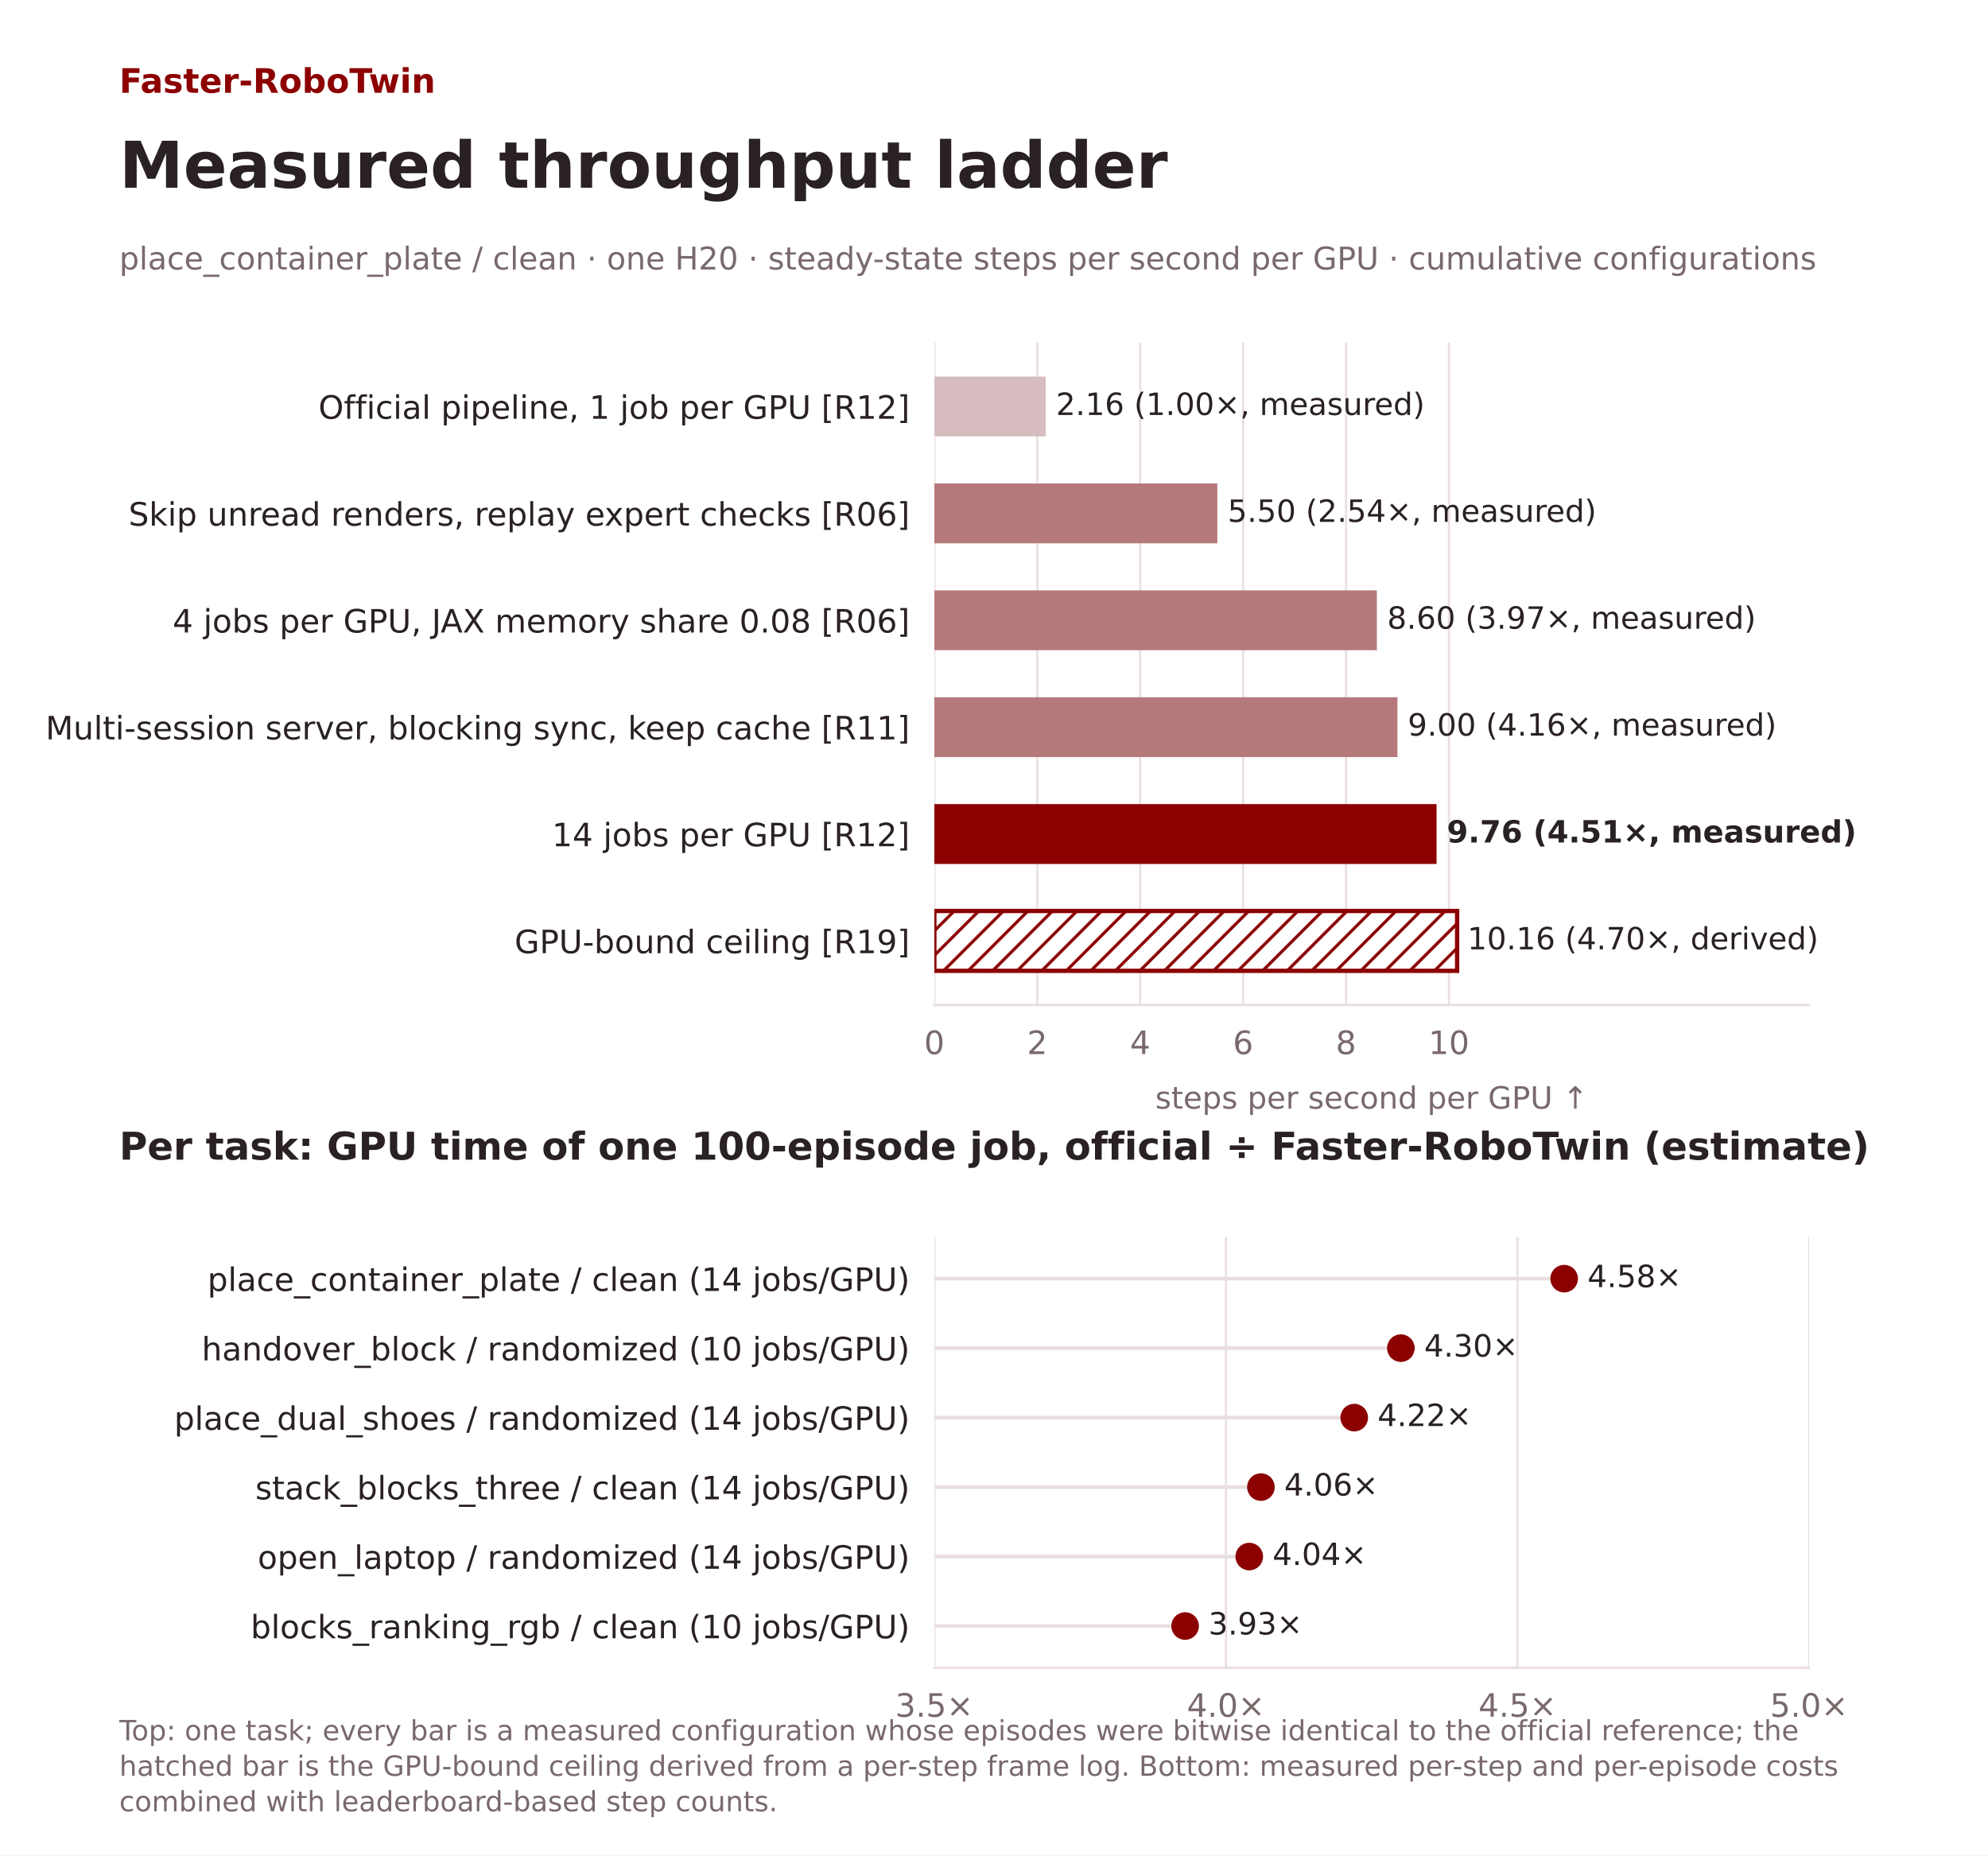
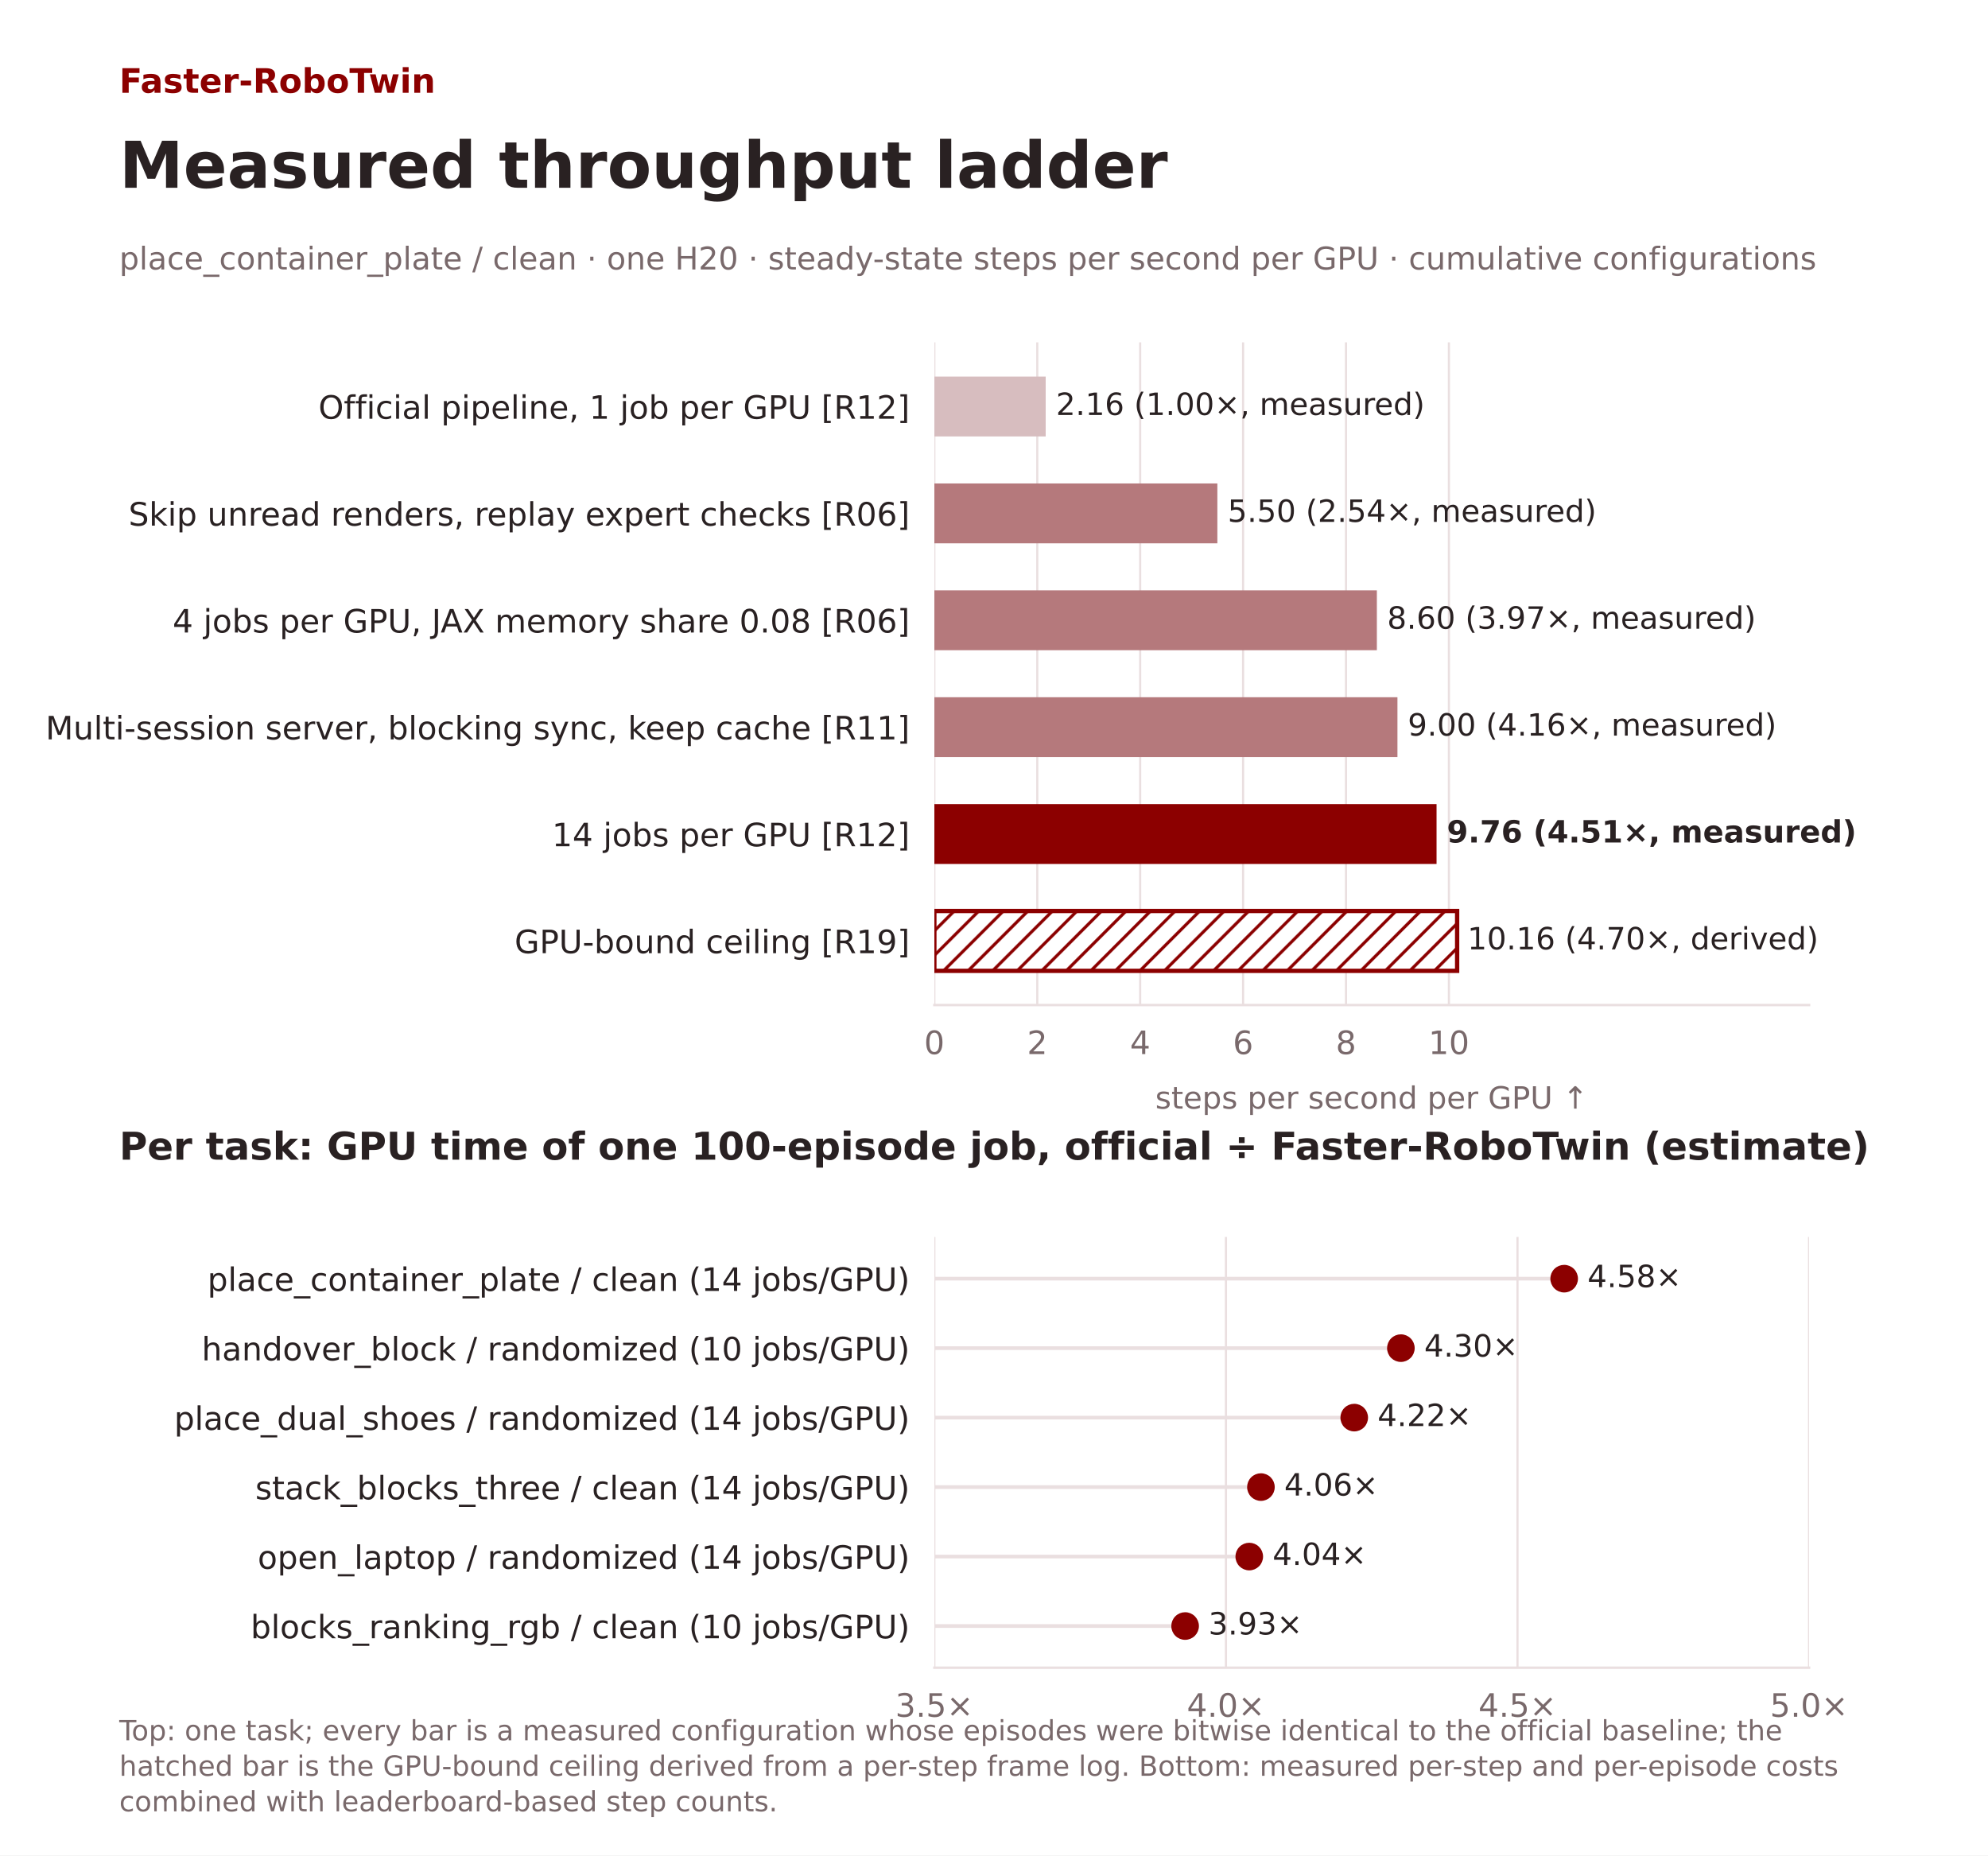
<svg xmlns="http://www.w3.org/2000/svg" xmlns:xlink="http://www.w3.org/1999/xlink" width="648pt" height="604.8pt" viewBox="0 0 648 604.8" version="1.1">
  <defs>
    <style type="text/css">*{stroke-linejoin: round; stroke-linecap: butt}</style>
  </defs>
  <g id="figure_1">
    <g id="patch_1">
      <path d="M 0 604.8 L 648 604.8 L 648 0 L 0 0 z " style="fill: #ffffff" />
    </g>
    <g id="axes_1">
      <g id="patch_2">
        <path d="M 304.56 327.6 L 589.68 327.6 L 589.68 111.6 L 304.56 111.6 z " style="fill: #ffffff" />
      </g>
      <g id="matplotlib.axis_1">
        <g id="xtick_1">
          <g id="line2d_1">
            <path d="M 304.56 327.6 L 304.56 111.6 " clip-path="url(#p3adaa22ee0)" style="fill: none; stroke: #eadfe0; stroke-width: 0.7; stroke-linecap: square" />
          </g>
          <g id="line2d_2" />
          <g id="text_1">
            <text style="font-size: 10.5px; font-family: 'DejaVu Sans'; text-anchor: middle; fill: #79696b" x="304.56" y="343.578" transform="rotate(-0 304.56 343.5784)">0</text>
          </g>
        </g>
        <g id="xtick_2">
          <g id="line2d_3">
            <path d="M 338.104 327.6 L 338.104 111.6 " clip-path="url(#p3adaa22ee0)" style="fill: none; stroke: #eadfe0; stroke-width: 0.7; stroke-linecap: square" />
          </g>
          <g id="line2d_4" />
          <g id="text_2">
            <text style="font-size: 10.5px; font-family: 'DejaVu Sans'; text-anchor: middle; fill: #79696b" x="338.104" y="343.578" transform="rotate(-0 338.1035 343.5784)">2</text>
          </g>
        </g>
        <g id="xtick_3">
          <g id="line2d_5">
            <path d="M 371.647 327.6 L 371.647 111.6 " clip-path="url(#p3adaa22ee0)" style="fill: none; stroke: #eadfe0; stroke-width: 0.7; stroke-linecap: square" />
          </g>
          <g id="line2d_6" />
          <g id="text_3">
            <text style="font-size: 10.5px; font-family: 'DejaVu Sans'; text-anchor: middle; fill: #79696b" x="371.647" y="343.578" transform="rotate(-0 371.6471 343.5784)">4</text>
          </g>
        </g>
        <g id="xtick_4">
          <g id="line2d_7">
            <path d="M 405.191 327.6 L 405.191 111.6 " clip-path="url(#p3adaa22ee0)" style="fill: none; stroke: #eadfe0; stroke-width: 0.7; stroke-linecap: square" />
          </g>
          <g id="line2d_8" />
          <g id="text_4">
            <text style="font-size: 10.5px; font-family: 'DejaVu Sans'; text-anchor: middle; fill: #79696b" x="405.191" y="343.578" transform="rotate(-0 405.1906 343.5784)">6</text>
          </g>
        </g>
        <g id="xtick_5">
          <g id="line2d_9">
            <path d="M 438.734 327.6 L 438.734 111.6 " clip-path="url(#p3adaa22ee0)" style="fill: none; stroke: #eadfe0; stroke-width: 0.7; stroke-linecap: square" />
          </g>
          <g id="line2d_10" />
          <g id="text_5">
            <text style="font-size: 10.5px; font-family: 'DejaVu Sans'; text-anchor: middle; fill: #79696b" x="438.734" y="343.578" transform="rotate(-0 438.7341 343.5784)">8</text>
          </g>
        </g>
        <g id="xtick_6">
          <g id="line2d_11">
            <path d="M 472.278 327.6 L 472.278 111.6 " clip-path="url(#p3adaa22ee0)" style="fill: none; stroke: #eadfe0; stroke-width: 0.7; stroke-linecap: square" />
          </g>
          <g id="line2d_12" />
          <g id="text_6">
            <text style="font-size: 10.5px; font-family: 'DejaVu Sans'; text-anchor: middle; fill: #79696b" x="472.278" y="343.578" transform="rotate(-0 472.2776 343.5784)">10</text>
          </g>
        </g>
        <g id="text_7">
          <text style="font-size: 10px; font-family: 'DejaVu Sans'; text-anchor: middle; fill: #79696b" x="447.12" y="361.36" transform="rotate(-0 447.12 361.3605)">steps per second per GPU ↑</text>
        </g>
      </g>
      <g id="matplotlib.axis_2">
        <g id="ytick_1">
          <g id="line2d_13" />
          <g id="text_8">
            <text style="font-size: 10.5px; font-family: 'DejaVu Sans'; text-anchor: end; fill: #292122" x="296.56" y="136.492" transform="rotate(-0 296.56 136.4924)">Official pipeline, 1 job per GPU  [R12]</text>
          </g>
        </g>
        <g id="ytick_2">
          <g id="line2d_14" />
          <g id="text_9">
            <text style="font-size: 10.5px; font-family: 'DejaVu Sans'; text-anchor: end; fill: #292122" x="296.56" y="171.331" transform="rotate(-0 296.56 171.3311)">Skip unread renders, replay expert checks  [R06]</text>
          </g>
        </g>
        <g id="ytick_3">
          <g id="line2d_15" />
          <g id="text_10">
            <text style="font-size: 10.5px; font-family: 'DejaVu Sans'; text-anchor: end; fill: #292122" x="296.56" y="206.17" transform="rotate(-0 296.56 206.1698)">4 jobs per GPU, JAX memory share 0.08  [R06]</text>
          </g>
        </g>
        <g id="ytick_4">
          <g id="line2d_16" />
          <g id="text_11">
            <text style="font-size: 10.5px; font-family: 'DejaVu Sans'; text-anchor: end; fill: #292122" x="296.56" y="241.009" transform="rotate(-0 296.56 241.0085)">Multi-session server, blocking sync, keep cache  [R11]</text>
          </g>
        </g>
        <g id="ytick_5">
          <g id="line2d_17" />
          <g id="text_12">
            <text style="font-size: 10.5px; font-family: 'DejaVu Sans'; text-anchor: end; fill: #292122" x="296.56" y="275.847" transform="rotate(-0 296.56 275.8472)">14 jobs per GPU  [R12]</text>
          </g>
        </g>
        <g id="ytick_6">
          <g id="line2d_18" />
          <g id="text_13">
            <text style="font-size: 10.5px; font-family: 'DejaVu Sans'; text-anchor: end; fill: #292122" x="296.56" y="310.686" transform="rotate(-0 296.56 310.686)">GPU-bound ceiling  [R19]</text>
          </g>
        </g>
      </g>
      <g id="patch_3">
        <path d="M 304.56 327.6 L 589.68 327.6 " style="fill: none; stroke: #eadfe0; stroke-width: 0.8; stroke-linejoin: miter; stroke-linecap: square" />
      </g>
      <g id="patch_4">
        <path d="M 304.56 142.258 L 340.849 142.258 L 340.849 122.748 L 304.56 122.748 z " clip-path="url(#p3adaa22ee0)" style="fill: #d7bdbf" />
      </g>
      <g id="text_14">
        <text style="font-size: 10px; font-family: 'DejaVu Sans'; text-anchor: start; fill: #292122" x="344.203" y="135.263" transform="rotate(-0 344.2034 135.2626)">2.16  (1.00×, measured)</text>
      </g>
      <g id="patch_5">
        <path d="M 304.56 177.097 L 396.805 177.097 L 396.805 157.587 L 304.56 157.587 z " clip-path="url(#p3adaa22ee0)" style="fill: #b5797c" />
      </g>
      <g id="text_15">
        <text style="font-size: 10px; font-family: 'DejaVu Sans'; text-anchor: start; fill: #292122" x="400.159" y="170.101" transform="rotate(-0 400.1591 170.1013)">5.50  (2.54×, measured)</text>
      </g>
      <g id="patch_6">
        <path d="M 304.56 211.935 L 448.797 211.935 L 448.797 192.426 L 304.56 192.426 z " clip-path="url(#p3adaa22ee0)" style="fill: #b5797c" />
      </g>
      <g id="text_16">
        <text style="font-size: 10px; font-family: 'DejaVu Sans'; text-anchor: start; fill: #292122" x="452.152" y="204.94" transform="rotate(-0 452.1515 204.94)">8.60  (3.97×, measured)</text>
      </g>
      <g id="patch_7">
        <path d="M 304.56 246.774 L 455.506 246.774 L 455.506 227.265 L 304.56 227.265 z " clip-path="url(#p3adaa22ee0)" style="fill: #b5797c" />
      </g>
      <g id="text_17">
        <text style="font-size: 10px; font-family: 'DejaVu Sans'; text-anchor: start; fill: #292122" x="458.86" y="239.779" transform="rotate(-0 458.8602 239.7787)">9.00  (4.16×, measured)</text>
      </g>
      <g id="patch_8">
        <path d="M 304.56 281.613 L 468.252 281.613 L 468.252 262.103 L 304.56 262.103 z " clip-path="url(#p3adaa22ee0)" style="fill: #8c0000" />
      </g>
      <g id="text_18">
        <text style="font-weight: 700; font-size: 10px; font-family: 'DejaVu Sans'; text-anchor: start; fill: #292122" x="471.607" y="274.617" transform="rotate(-0 471.6068 274.6174)">9.76  (4.51×, measured)</text>
      </g>
      <g id="patch_9">
        <path d="M 304.56 316.452 L 474.961 316.452 L 474.961 296.942 L 304.56 296.942 z " clip-path="url(#p3adaa22ee0)" style="fill: url(#h7972705f29); stroke: #8c0000; stroke-width: 1.4; stroke-linejoin: miter" />
      </g>
      <g id="text_19">
        <text style="font-size: 10px; font-family: 'DejaVu Sans'; text-anchor: start; fill: #292122" x="478.315" y="309.456" transform="rotate(-0 478.3155 309.4561)">10.16  (4.70×, derived)</text>
      </g>
    </g>
    <g id="axes_2">
      <g id="patch_10">
        <path d="M 304.56 543.6 L 589.68 543.6 L 589.68 403.2 L 304.56 403.2 z " style="fill: #ffffff" />
      </g>
      <g id="matplotlib.axis_3">
        <g id="xtick_7">
          <g id="line2d_19">
            <path d="M 304.56 543.6 L 304.56 403.2 " clip-path="url(#p768f7b7fb0)" style="fill: none; stroke: #eadfe0; stroke-width: 0.7; stroke-linecap: square" />
          </g>
          <g id="line2d_20" />
          <g id="text_20">
            <text style="font-size: 10.5px; font-family: 'DejaVu Sans'; text-anchor: middle; fill: #79696b" x="304.56" y="559.578" transform="rotate(-0 304.56 559.5784)">3.5×</text>
          </g>
        </g>
        <g id="xtick_8">
          <g id="line2d_21">
            <path d="M 399.6 543.6 L 399.6 403.2 " clip-path="url(#p768f7b7fb0)" style="fill: none; stroke: #eadfe0; stroke-width: 0.7; stroke-linecap: square" />
          </g>
          <g id="line2d_22" />
          <g id="text_21">
            <text style="font-size: 10.5px; font-family: 'DejaVu Sans'; text-anchor: middle; fill: #79696b" x="399.6" y="559.578" transform="rotate(-0 399.6 559.5784)">4.0×</text>
          </g>
        </g>
        <g id="xtick_9">
          <g id="line2d_23">
            <path d="M 494.64 543.6 L 494.64 403.2 " clip-path="url(#p768f7b7fb0)" style="fill: none; stroke: #eadfe0; stroke-width: 0.7; stroke-linecap: square" />
          </g>
          <g id="line2d_24" />
          <g id="text_22">
            <text style="font-size: 10.5px; font-family: 'DejaVu Sans'; text-anchor: middle; fill: #79696b" x="494.64" y="559.578" transform="rotate(-0 494.64 559.5784)">4.5×</text>
          </g>
        </g>
        <g id="xtick_10">
          <g id="line2d_25">
            <path d="M 589.68 543.6 L 589.68 403.2 " clip-path="url(#p768f7b7fb0)" style="fill: none; stroke: #eadfe0; stroke-width: 0.7; stroke-linecap: square" />
          </g>
          <g id="line2d_26" />
          <g id="text_23">
            <text style="font-size: 10.5px; font-family: 'DejaVu Sans'; text-anchor: middle; fill: #79696b" x="589.68" y="559.578" transform="rotate(-0 589.68 559.5784)">5.0×</text>
          </g>
        </g>
      </g>
      <g id="matplotlib.axis_4">
        <g id="ytick_7">
          <g id="line2d_27" />
          <g id="text_24">
            <text style="font-size: 10.5px; font-family: 'DejaVu Sans'; text-anchor: end; fill: #292122" x="296.56" y="534.002" transform="rotate(-0 296.56 534.0021)">blocks_ranking_rgb / clean  (10 jobs/GPU)</text>
          </g>
        </g>
        <g id="ytick_8">
          <g id="line2d_28" />
          <g id="text_25">
            <text style="font-size: 10.5px; font-family: 'DejaVu Sans'; text-anchor: end; fill: #292122" x="296.56" y="511.357" transform="rotate(-0 296.56 511.3569)">open_laptop / randomized  (14 jobs/GPU)</text>
          </g>
        </g>
        <g id="ytick_9">
          <g id="line2d_29" />
          <g id="text_26">
            <text style="font-size: 10.5px; font-family: 'DejaVu Sans'; text-anchor: end; fill: #292122" x="296.56" y="488.712" transform="rotate(-0 296.56 488.7118)">stack_blocks_three / clean  (14 jobs/GPU)</text>
          </g>
        </g>
        <g id="ytick_10">
          <g id="line2d_30" />
          <g id="text_27">
            <text style="font-size: 10.5px; font-family: 'DejaVu Sans'; text-anchor: end; fill: #292122" x="296.56" y="466.067" transform="rotate(-0 296.56 466.0666)">place_dual_shoes / randomized  (14 jobs/GPU)</text>
          </g>
        </g>
        <g id="ytick_11">
          <g id="line2d_31" />
          <g id="text_28">
            <text style="font-size: 10.5px; font-family: 'DejaVu Sans'; text-anchor: end; fill: #292122" x="296.56" y="443.421" transform="rotate(-0 296.56 443.4214)">handover_block / randomized  (10 jobs/GPU)</text>
          </g>
        </g>
        <g id="ytick_12">
          <g id="line2d_32" />
          <g id="text_29">
            <text style="font-size: 10.5px; font-family: 'DejaVu Sans'; text-anchor: end; fill: #292122" x="296.56" y="420.776" transform="rotate(-0 296.56 420.7763)">place_container_plate / clean  (14 jobs/GPU)</text>
          </g>
        </g>
      </g>
      <g id="line2d_33">
        <path d="M 304.56 530.013 L 386.294 530.013 " clip-path="url(#p768f7b7fb0)" style="fill: none; stroke: #eadfe0; stroke-width: 1.2; stroke-linecap: square" />
      </g>
      <g id="line2d_34">
        <path d="M 304.56 507.368 L 407.203 507.368 " clip-path="url(#p768f7b7fb0)" style="fill: none; stroke: #eadfe0; stroke-width: 1.2; stroke-linecap: square" />
      </g>
      <g id="line2d_35">
        <path d="M 304.56 484.723 L 411.005 484.723 " clip-path="url(#p768f7b7fb0)" style="fill: none; stroke: #eadfe0; stroke-width: 1.2; stroke-linecap: square" />
      </g>
      <g id="line2d_36">
        <path d="M 304.56 462.077 L 441.418 462.077 " clip-path="url(#p768f7b7fb0)" style="fill: none; stroke: #eadfe0; stroke-width: 1.2; stroke-linecap: square" />
      </g>
      <g id="line2d_37">
        <path d="M 304.56 439.432 L 456.624 439.432 " clip-path="url(#p768f7b7fb0)" style="fill: none; stroke: #eadfe0; stroke-width: 1.2; stroke-linecap: square" />
      </g>
      <g id="line2d_38">
        <path d="M 304.56 416.787 L 509.846 416.787 " clip-path="url(#p768f7b7fb0)" style="fill: none; stroke: #eadfe0; stroke-width: 1.2; stroke-linecap: square" />
      </g>
      <g id="patch_11">
        <path d="M 304.56 543.6 L 589.68 543.6 " style="fill: none; stroke: #eadfe0; stroke-width: 0.8; stroke-linejoin: miter; stroke-linecap: square" />
      </g>
      <g id="line2d_39">
        <path d="M 386.294 530.013 " clip-path="url(#p768f7b7fb0)" style="fill: none; stroke: #8c0000; stroke-width: 1.5; stroke-linecap: square" />
        <defs>
          <path id="m54eb7473a9" d="M 0 4 C 1.061 4 2.078 3.579 2.828 2.828 C 3.579 2.078 4 1.061 4 0 C 4 -1.061 3.579 -2.078 2.828 -2.828 C 2.078 -3.579 1.061 -4 0 -4 C -1.061 -4 -2.078 -3.579 -2.828 -2.828 C -3.579 -2.078 -4 -1.061 -4 0 C -4 1.061 -3.579 2.078 -2.828 2.828 C -2.078 3.579 -1.061 4 0 4 z " style="stroke: #8c0000" />
        </defs>
        <g clip-path="url(#p768f7b7fb0)">
          <use xlink:href="#m54eb7473a9" x="386.294" y="530.013" style="fill: #8c0000; stroke: #8c0000" />
        </g>
      </g>
      <g id="text_30">
        <text style="font-size: 10px; font-family: 'DejaVu Sans'; text-anchor: start; fill: #292122" x="393.898" y="532.772" transform="rotate(-0 393.8976 532.7723)">3.93×</text>
      </g>
      <g id="line2d_40">
        <path d="M 407.203 507.368 " clip-path="url(#p768f7b7fb0)" style="fill: none; stroke: #8c0000; stroke-width: 1.5; stroke-linecap: square" />
        <g clip-path="url(#p768f7b7fb0)">
          <use xlink:href="#m54eb7473a9" x="407.203" y="507.368" style="fill: #8c0000; stroke: #8c0000" />
        </g>
      </g>
      <g id="text_31">
        <text style="font-size: 10px; font-family: 'DejaVu Sans'; text-anchor: start; fill: #292122" x="414.806" y="510.127" transform="rotate(-0 414.8064 510.1271)">4.04×</text>
      </g>
      <g id="line2d_41">
        <path d="M 411.005 484.723 " clip-path="url(#p768f7b7fb0)" style="fill: none; stroke: #8c0000; stroke-width: 1.5; stroke-linecap: square" />
        <g clip-path="url(#p768f7b7fb0)">
          <use xlink:href="#m54eb7473a9" x="411.005" y="484.723" style="fill: #8c0000; stroke: #8c0000" />
        </g>
      </g>
      <g id="text_32">
        <text style="font-size: 10px; font-family: 'DejaVu Sans'; text-anchor: start; fill: #292122" x="418.608" y="487.482" transform="rotate(-0 418.608 487.482)">4.06×</text>
      </g>
      <g id="line2d_42">
        <path d="M 441.418 462.077 " clip-path="url(#p768f7b7fb0)" style="fill: none; stroke: #8c0000; stroke-width: 1.5; stroke-linecap: square" />
        <g clip-path="url(#p768f7b7fb0)">
          <use xlink:href="#m54eb7473a9" x="441.418" y="462.077" style="fill: #8c0000; stroke: #8c0000" />
        </g>
      </g>
      <g id="text_33">
        <text style="font-size: 10px; font-family: 'DejaVu Sans'; text-anchor: start; fill: #292122" x="449.021" y="464.837" transform="rotate(-0 449.0208 464.8368)">4.22×</text>
      </g>
      <g id="line2d_43">
        <path d="M 456.624 439.432 " clip-path="url(#p768f7b7fb0)" style="fill: none; stroke: #8c0000; stroke-width: 1.5; stroke-linecap: square" />
        <g clip-path="url(#p768f7b7fb0)">
          <use xlink:href="#m54eb7473a9" x="456.624" y="439.432" style="fill: #8c0000; stroke: #8c0000" />
        </g>
      </g>
      <g id="text_34">
        <text style="font-size: 10px; font-family: 'DejaVu Sans'; text-anchor: start; fill: #292122" x="464.227" y="442.192" transform="rotate(-0 464.2272 442.1916)">4.30×</text>
      </g>
      <g id="line2d_44">
        <path d="M 509.846 416.787 " clip-path="url(#p768f7b7fb0)" style="fill: none; stroke: #8c0000; stroke-width: 1.5; stroke-linecap: square" />
        <g clip-path="url(#p768f7b7fb0)">
          <use xlink:href="#m54eb7473a9" x="509.846" y="416.787" style="fill: #8c0000; stroke: #8c0000" />
        </g>
      </g>
      <g id="text_35">
        <text style="font-size: 10px; font-family: 'DejaVu Sans'; text-anchor: start; fill: #292122" x="517.45" y="419.546" transform="rotate(-0 517.4496 419.5465)">4.58×</text>
      </g>
    </g>
    <g id="text_36">
      <text style="font-weight: 700; font-size: 11px; font-family: 'DejaVu Sans'; text-anchor: start; fill: #8c0000" x="38.88" y="30.24" transform="rotate(-0 38.88 30.24)">Faster-RoboTwin</text>
    </g>
    <g id="text_37">
      <text style="font-weight: 700; font-size: 21px; font-family: 'DejaVu Sans'; text-anchor: start; fill: #292122" x="38.88" y="61.2" transform="rotate(-0 38.88 61.2)">Measured throughput ladder</text>
    </g>
    <g id="text_38">
      <text style="font-size: 10.2px; font-family: 'DejaVu Sans'; text-anchor: start; fill: #79696b" x="38.88" y="87.84" transform="rotate(-0 38.88 87.84)">place_container_plate / clean · one H20 · steady-state steps per second per GPU · cumulative configurations</text>
    </g>
    <g id="text_39">
      <text style="font-weight: 700; font-size: 12.5px; font-family: 'DejaVu Sans'; text-anchor: start; fill: #292122" x="38.88" y="378" transform="rotate(-0 38.88 378)">Per task: GPU time of one 100-episode job, official ÷ Faster-RoboTwin (estimate)</text>
    </g>
    <g id="text_40">
-       <text style="font-size: 9.1px; font-family: 'DejaVu Sans'; fill: #79696b" transform="translate(38.88 567.2541)">Top: one task; every bar is a measured configuration whose episodes were bitwise identical to the official reference; the</text>
+       <text style="font-size: 9.1px; font-family: 'DejaVu Sans'; fill: #79696b" transform="translate(38.88 567.2541)">Top: one task; every bar is a measured configuration whose episodes were bitwise identical to the official baseline; the</text>
      <text style="font-size: 9.1px; font-family: 'DejaVu Sans'; fill: #79696b" transform="translate(38.88 578.8271)">hatched bar is the GPU-bound ceiling derived from a per-step frame log. Bottom: measured per-step and per-episode costs</text>
      <text style="font-size: 9.1px; font-family: 'DejaVu Sans'; fill: #79696b" transform="translate(38.88 590.4)">combined with leaderboard-based step counts.</text>
    </g>
  </g>
  <defs>
    <clipPath id="p3adaa22ee0">
      <rect x="304.56" y="111.6" width="285.12" height="216" />
    </clipPath>
    <clipPath id="p768f7b7fb0">
      <rect x="304.56" y="403.2" width="285.12" height="140.4" />
    </clipPath>
  </defs>
  <defs>
    <pattern id="h7972705f29" patternUnits="userSpaceOnUse" x="0" y="0" width="72" height="72">
      <rect x="0" y="0" width="73" height="73" fill="#ffffff" />
      <path d="M -36 36 L 36 -36 M -32 40 L 40 -32 M -28 44 L 44 -28 M -24 48 L 48 -24 M -20 52 L 52 -20 M -16 56 L 56 -16 M -12 60 L 60 -12 M -8 64 L 64 -8 M -4 68 L 68 -4 M 0 72 L 72 0 M 4 76 L 76 4 M 8 80 L 80 8 M 12 84 L 84 12 M 16 88 L 88 16 M 20 92 L 92 20 M 24 96 L 96 24 M 28 100 L 100 28 M 32 104 L 104 32 M 36 108 L 108 36 " style="fill: #8c0000; stroke: #8c0000; stroke-width: 1.0; stroke-linecap: butt; stroke-linejoin: miter" />
    </pattern>
  </defs>
</svg>
